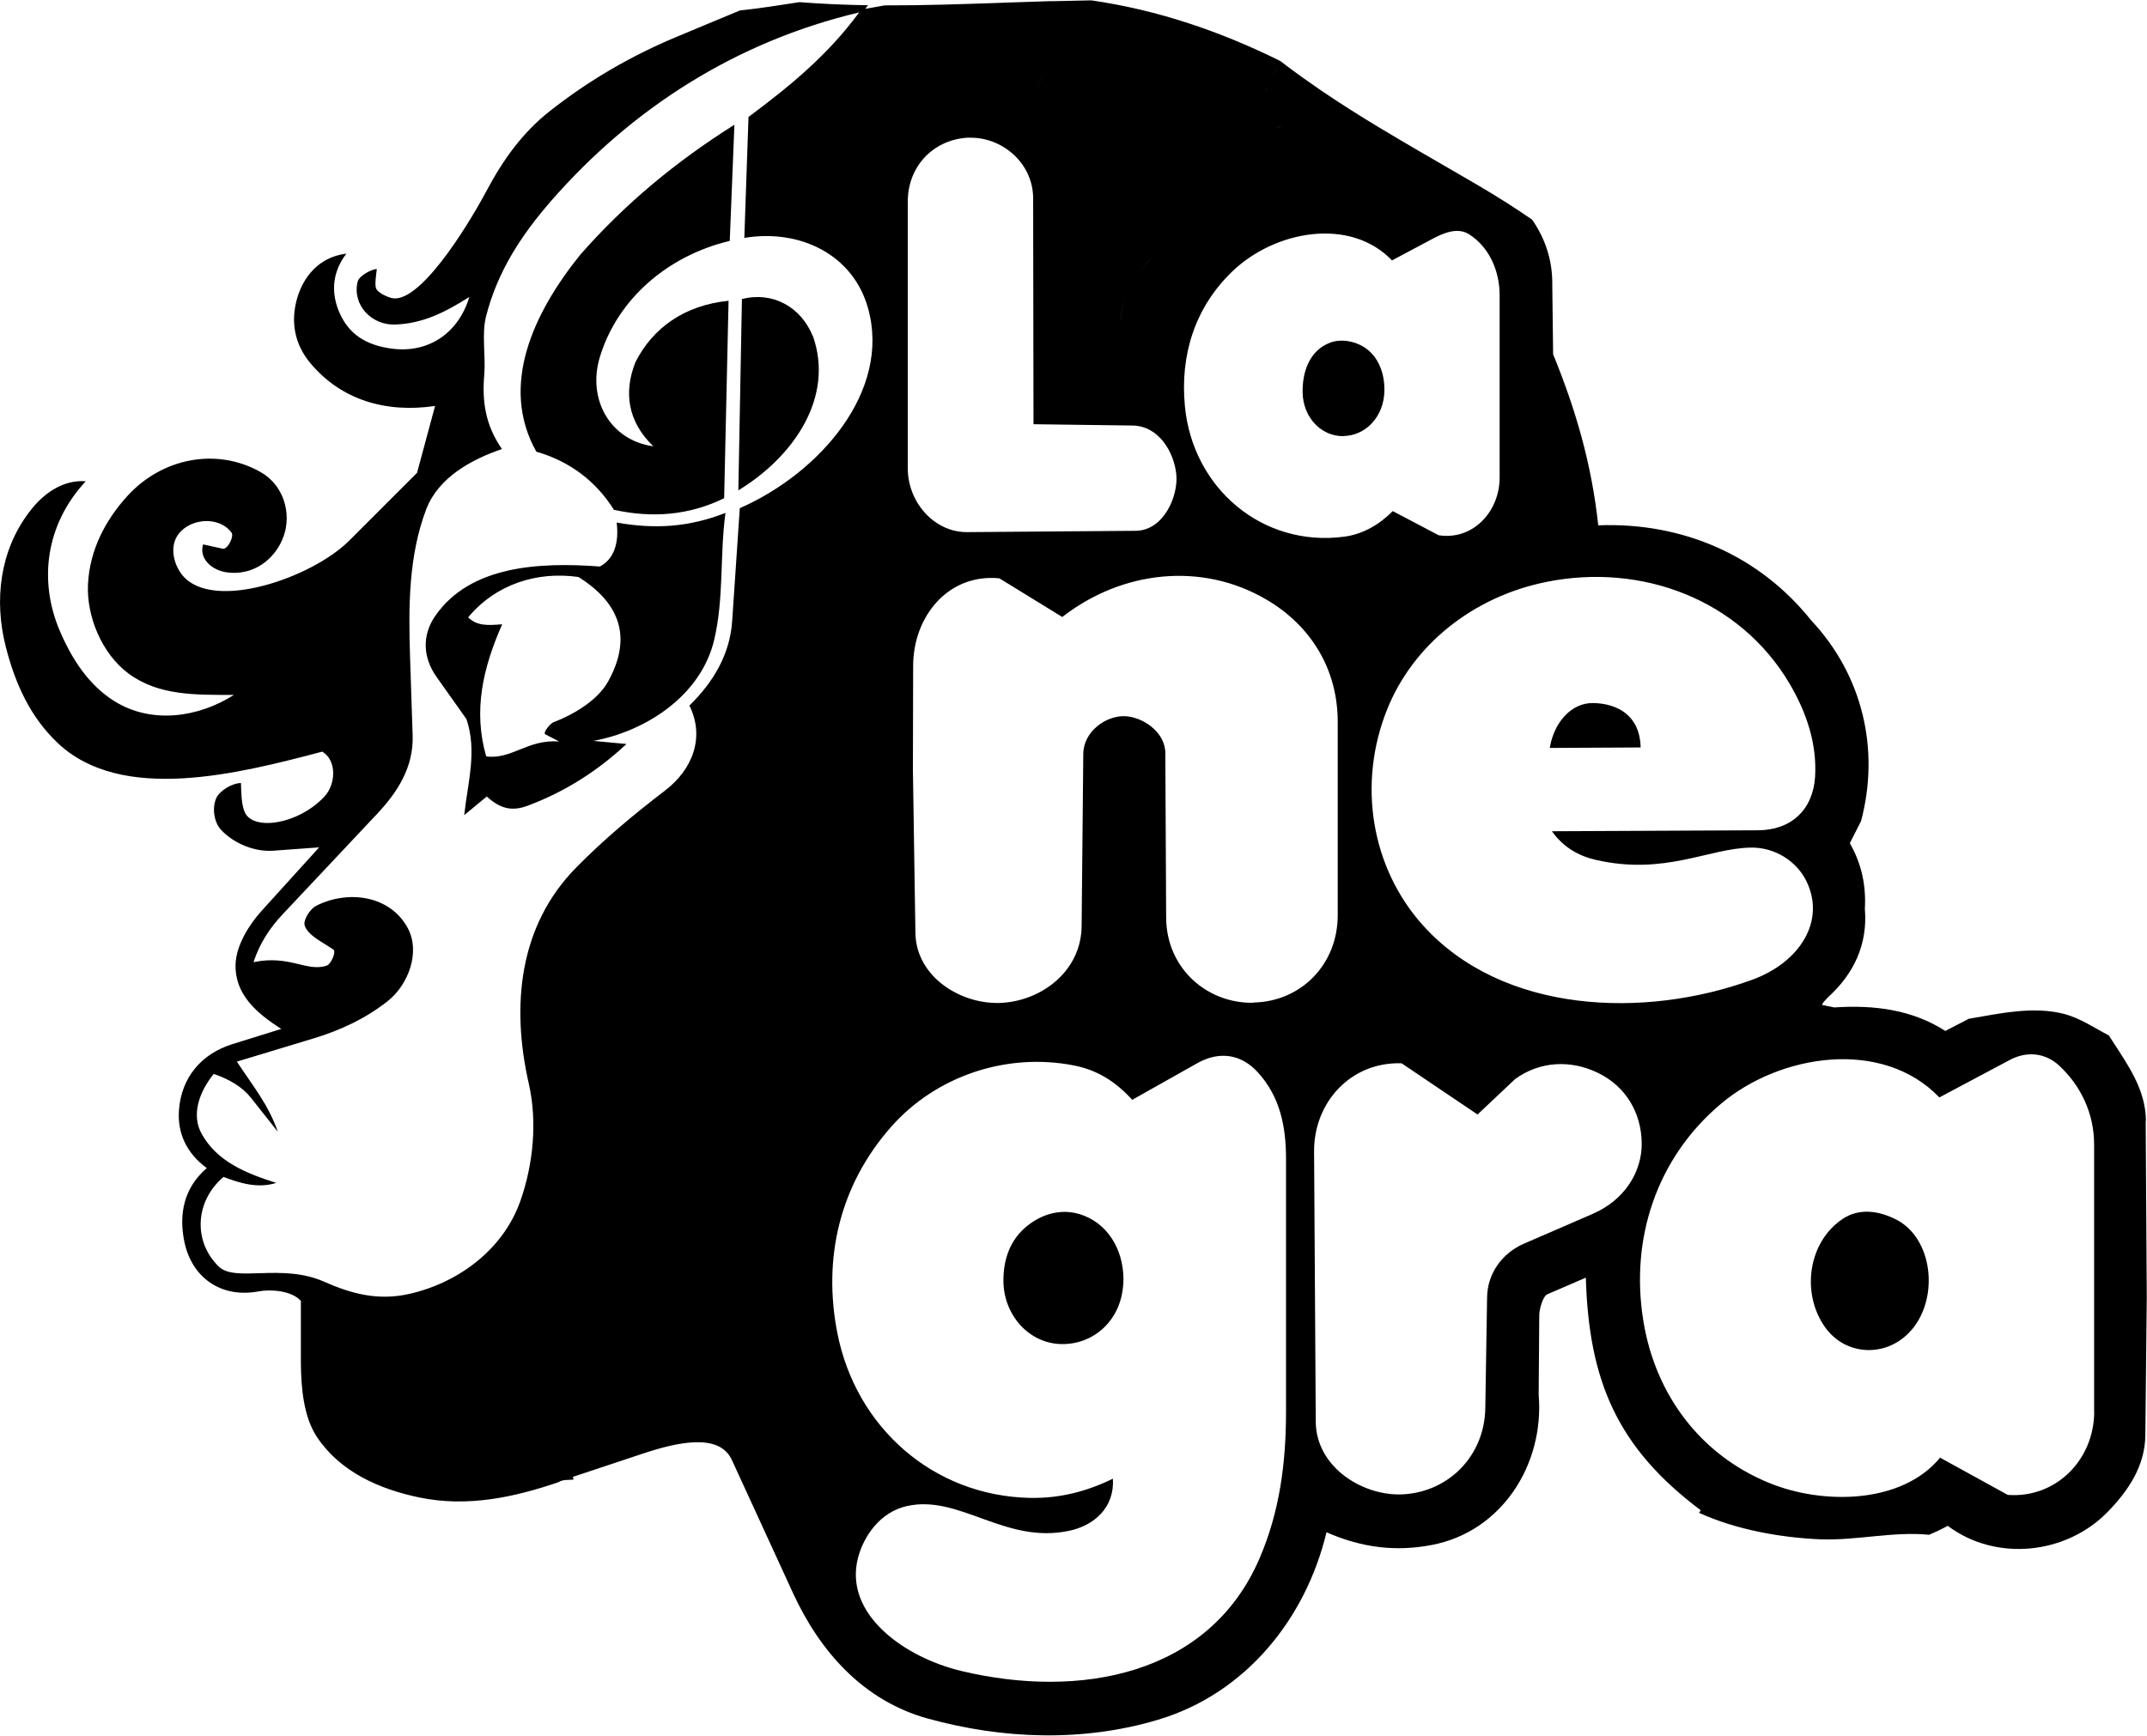
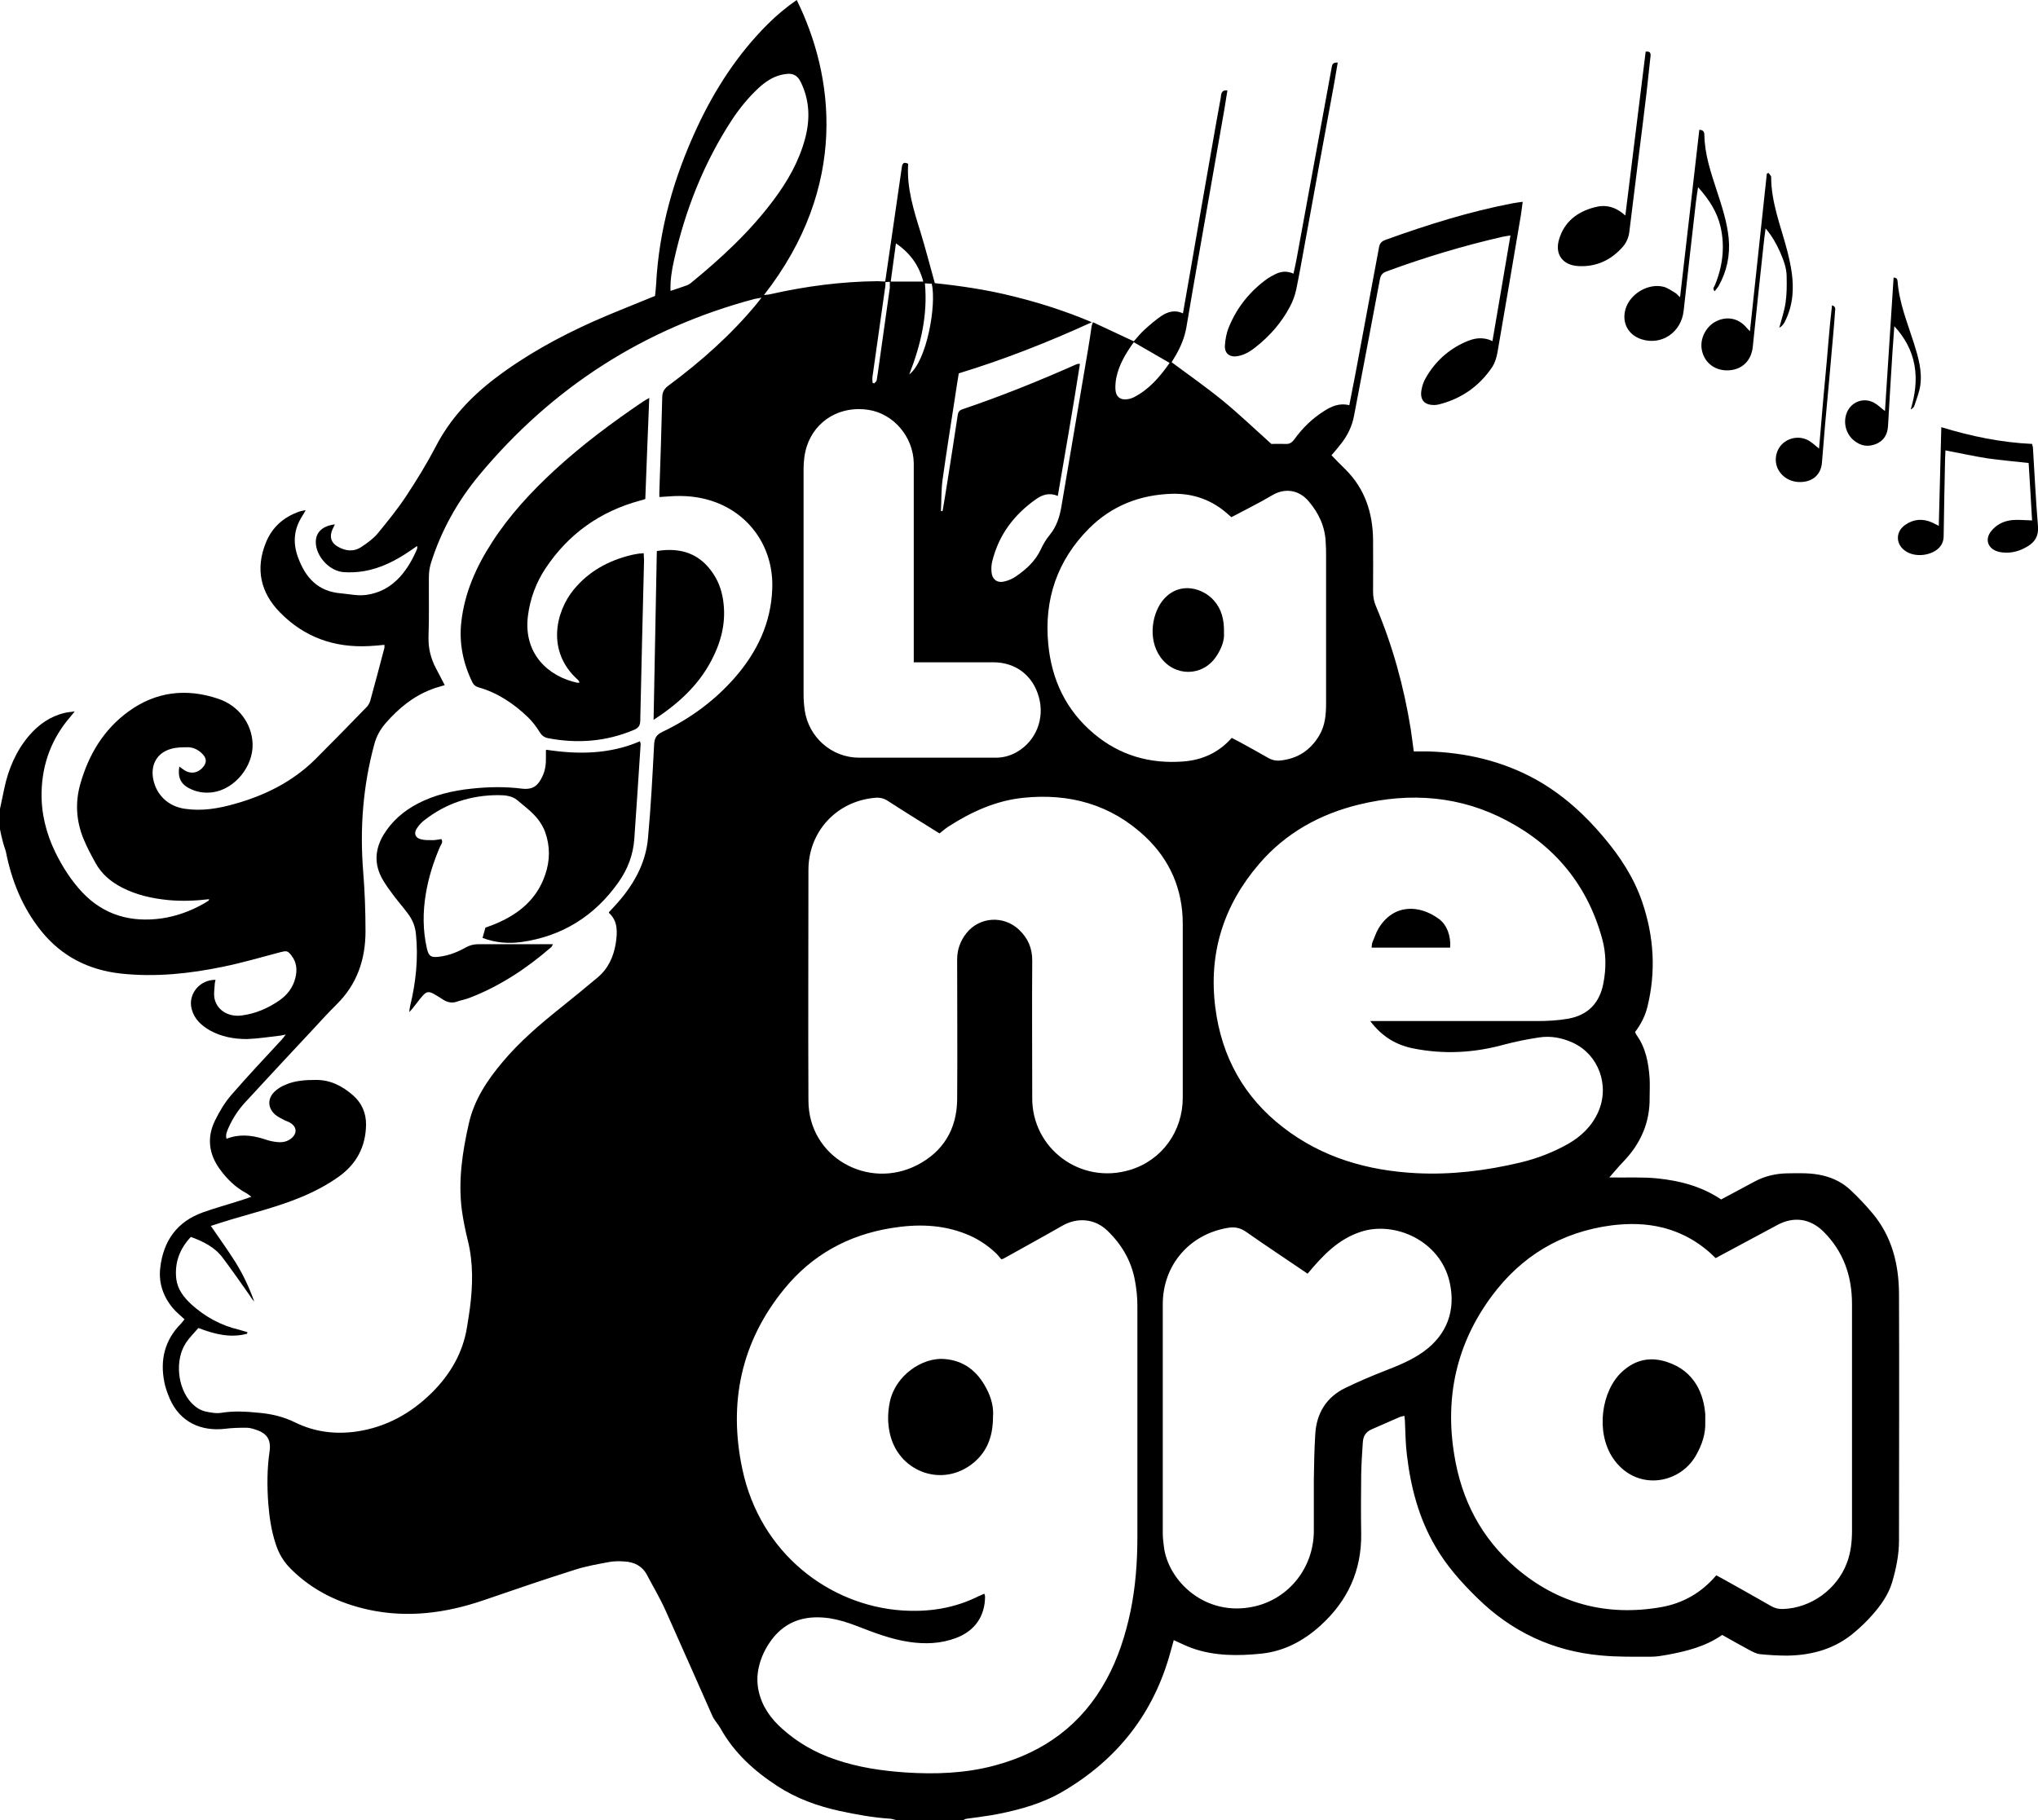
- <svg xmlns="http://www.w3.org/2000/svg" id="Capa_2" data-name="Capa 2" viewBox="0 0 179.82 145.37">
-   <g id="Capa_1-2" data-name="Capa 1">
+ <svg xmlns="http://www.w3.org/2000/svg" id="Capa_2" data-name="Capa 2" viewBox="0 0 113.19 101.1">
+   <g id="Layer_1" data-name="Layer 1">
    <g>
-       <path d="M69.42.97c-.02.15-.04.3-.06.45.41-.05.8-.15,1.19-.31-.38-.04-.75-.09-1.13-.14Z" />
-       <path d="M94.07,107.64c-.2,3.05-2.56,5.07-5.28,4.96s-4.77-2.54-4.75-5.36c.01-1.85.62-3.42,1.96-4.51s3.07-1.57,4.8-.88c2.25.89,3.44,3.26,3.28,5.79Z" />
-       <path d="M61.02,25.21l-.37,16.53c-2.97,1.45-6.05,1.67-9.23.97-1.51-2.4-3.7-4.06-6.5-4.87-3.11-5.54-.23-11.65,3.68-16.5,3.76-4.29,8.04-7.82,12.91-10.89l-.39,9.73c-5.12,1.22-9.38,4.8-10.88,9.73-1.08,3.57.89,6.99,4.48,7.48-2.16-2.07-2.5-4.56-1.49-7.07,1.44-2.84,4.09-4.75,7.78-5.12Z" />
-       <path d="M38.88,68.3c.29-2.74,1.1-5.35.19-8.05l-2.5-3.53c-1.15-1.62-1.25-3.49-.11-5.13,2.91-4.19,8.64-4.51,13.78-4.13,1.28-.67,1.6-2.12,1.41-3.68,3.17.56,6.02.4,9.11-.81-.48,3.58-.12,7.13-.94,10.62-1.1,4.7-5.76,7.69-10.13,8.48l2.78.26c-2.42,2.26-5.15,4-8.27,5.17-1.26.47-2.25.31-3.43-.77l-1.89,1.56ZM46.83,62.12l-1.16-.6c-.23-.12.42-.91.68-1.01,1.57-.59,3.67-1.79,4.56-3.38,2.07-3.7,1.03-6.6-2.46-8.79-3.47-.5-6.94.61-9.24,3.38.74.73,1.64.68,2.85.58-1.6,3.63-2.45,7.21-1.34,11.07,2.15.28,3.45-1.45,6.12-1.25Z" />
-       <path d="M68.08,28.14c1.81,5.11-1.56,10.09-6.24,12.94l.3-16.03c2.59-.65,4.92.66,5.93,3.09Z" />
-       <path d="M160.05,111.47c-1.99,2.28-5.46,2.17-7.2-.29-2-2.82-1.43-7.1,1.46-9.05,1.42-.96,3.09-.68,4.5.04,3.06,1.55,3.65,6.55,1.25,9.3Z" />
-       <path d="M137.41,62.62l-7.61.04c.35-2.16,1.83-3.8,3.65-3.76,1.99.04,3.9,1.01,3.96,3.72Z" />
      <g>
-         <path d="M179.73,93.9c-.02-2.62-1.5-4.66-2.82-6.71l-.28-.44c-1.23-.64-2.38-1.44-3.73-1.8-2.61-.68-5.4-.04-8,.4l-1.97,1.02c-2.79-1.79-5.97-2.19-9.3-1.97l-.98-.2c-.18-.04.43-.61.48-.68,2.15-1.94,3.31-4.45,3.06-7.37.11-1.97-.27-3.78-1.26-5.51l.94-1.85c1.61-6.05.1-12.27-4.18-16.82-4.35-5.45-10.78-8.23-17.83-7.96-.55-5.11-1.88-9.69-3.78-14.33l-.07-5.8c.03-2.06-.59-3.9-1.69-5.48-1.49-1.03-3.03-2-4.62-2.93-.46-.27-.93-.54-1.39-.81-2.21-1.28-4.42-2.55-6.6-3.86h0c-1.73-1.04-3.45-2.12-5.12-3.26h0c-.99-.68-1.98-1.38-2.94-2.11l-.39-.22.39.22c-.14-.11-.28-.22-.42-.32-4.99-2.47-10.22-4.27-15.83-5.08-1.09.02-2.18.04-3.27.07-.09,0-.17,0-.26,0h0c-1.22.04-2.45.08-3.67.12h0c-.16,0-.32.01-.48.02h0c-3.21.11-6.42.22-9.62.21-.54.09-1.08.19-1.63.29.08-.1.15-.2.23-.3-1.92-.03-3.83-.11-5.74-.26-1.67.26-3.33.52-5,.7,0,0,0,0,0,0l-5.23,2.18c-3.84,1.6-7.36,3.64-10.62,6.2-2.39,1.87-4.01,4.18-5.41,6.82-1.65,3.08-5.69,9.56-7.97,8.87-.52-.16-1.13-.49-1.24-.81-.1-.32-.01-.96.07-1.6-.33-.02-1.48.52-1.61,1.07-.46,1.96,1.19,3.66,3.17,3.58,2.32-.1,4.11-1,6.19-2.31-.95,3.13-3.52,4.72-6.48,4.33-2.12-.28-3.66-1.16-4.48-3.21-.65-1.64-.46-3.29.66-4.75-2.4.29-3.62,2.07-4.1,3.66-.62,2.07-.21,3.97,1.09,5.52,2.57,3.07,6.3,4.19,10.44,3.58l-1.51,5.6-5.69,5.69c-3.1,3.1-11.34,5.96-13.93,2.93-.69-.81-1.09-2.2-.53-3.22.87-1.57,3.5-1.88,4.61-.39.24.32-.34,1.44-.73,1.35l-1.65-.36c-.35,1.12.63,2.14,1.98,2.34,2.18.31,4.08-1.05,4.78-3.07.65-1.87,0-4.23-1.94-5.33-3.72-2.1-8.27-1.16-11.15,1.99-1.84,2.02-3.16,4.51-3.31,7.38-.14,2.74,1.18,5.85,3.37,7.49,2.55,1.9,5.67,1.8,8.85,1.81-2.97,1.89-6.88,2.46-9.98.54-2.18-1.35-3.59-3.55-4.59-5.88-1.82-4.24-1.18-8.96,2.16-12.56-1.9-.15-3.58,1.03-4.73,2.58C-.01,46.12-.51,50.28.48,54.17c.79,3.1,2.05,5.91,4.38,8.1,5.35,5.04,15.1,2.56,22.13.7,1.23.73,1.16,2.74.16,3.79-2.18,2.3-5.82,2.84-6.61,1.37-.3-.56-.33-1.55-.36-2.53-.69,0-1.77.61-2.07,1.27-.35.8-.21,1.99.41,2.66,1.05,1.12,2.79,1.86,4.37,1.74l3.84-.28-4.83,5.33c-1.04,1.15-2.11,2.87-2.17,4.44-.09,2.51,1.73,4.11,3.83,5.44l-4.11,1.28c-2.56.8-4.26,2.77-4.46,5.52-.15,1.95.66,3.64,2.33,4.86-1.94,1.67-2.34,3.87-1.89,6.12.61,3.05,3.08,4.8,6.22,4.21,1.06-.2,2.81-.05,3.55.8v5.23c.02,2.04.22,4.49,1.36,6.19,1.95,2.91,5.23,4.36,8.59,5.05,3.98.82,7.85,0,11.61-1.28.2-.12.43-.19.67-.19.12,0,.25-.01.37-.02.02,0,.04,0,.05,0,.03,0,.06,0,.09-.01.03,0,.07,0,.1-.01l-.06-.22,5.77-1.92c3.02-1.01,6.5-1.78,7.55.51l5.12,11.15c2.26,4.91,5.9,9.01,11.26,10.5,6.28,1.74,13.01,1.99,19.3.11,7.35-2.19,12.38-8.46,14.12-15.71,3.05,1.34,5.88,1.62,8.79,1.07,5.87-1.1,9.47-6.73,8.98-12.6l.05-6.68c0-.44.29-1.56.68-1.73l3.22-1.39c.25,8.68,2.65,14.26,9.63,19.49-.05.07-.1.14-.15.21,3.08,1.41,6.84,2.08,10.13,2.22,3.04.12,6.12-.68,9.14-.38.52-.22,1.04-.46,1.56-.75,4.05,3.04,9.94,2.4,13.41-1.18,1.66-1.71,3.11-3.78,3.14-6.39l.12-11.56-.09-14.78ZM129.52,48.75c7.95-1.6,16.16,1.44,20.35,8.5,1.44,2.44,2.32,5.08,2.15,7.84-.18,2.75-2,4.46-4.78,4.47l-17.26.08c.96,1.35,2.24,2.07,3.68,2.4,5.76,1.32,9.44-.97,12.96-1.03,2.09-.04,3.86,1.19,4.65,2.76,1.68,3.36-.51,6.85-4.51,8.31-8.98,3.28-20.92,2.89-27.62-4.6-4.28-4.79-5.47-11.79-2.96-18.05,2.16-5.39,7.17-9.44,13.35-10.68ZM117.87,12.61c-.65-.57-1.31-1.13-1.98-1.68.67.55,1.33,1.11,1.98,1.68ZM116.58,21.82l3.36-1.79c.88-.47,2.1-1.03,3.09-.41,1.71,1.08,2.57,3.09,2.57,5.11v15.28c0,2.87-2.26,5.28-5.11,4.83l-3.84-2.02c-1.1,1.1-2.44,1.92-4.05,2.14-6.87.92-12.71-4.07-13.36-10.93-.41-4.31.84-8.26,3.95-11.27,3.56-3.44,9.87-4.61,13.39-.95ZM102.29,7.21l-5.82,2.28,5.82-2.28h0ZM96.57,21.46c-.47.47-.88.97-1.23,1.46s-.63.99-.85,1.47c.22-.48.5-.98.85-1.47s.75-.99,1.23-1.46ZM94.34,24.76c-.33.82-.47,1.57-.44,2.14.03.41.14.72.35.9.16.15.39.21.66.16.14-.02.29-.07.45-.15.37-.17.74-.41,1.1-.7.14-.11.29-.24.43-.37s.28-.27.42-.41c.27-.29.54-.6.79-.93.19-.25.37-.5.54-.77-.17.26-.36.52-.54.77-.25.33-.52.64-.79.93-.14.14-.28.28-.42.41s-.28.25-.43.37c-.36.29-.73.52-1.1.7-.17.08-.32.12-.45.15-.28.04-.5-.02-.66-.16-.21-.18-.32-.5-.35-.9-.04-.57.11-1.32.44-2.14ZM99.14,23.85c.67-1.18,1.16-2.44,1.34-3.51l1.42-8.42-1.42,8.42c-.18,1.07-.67,2.33-1.34,3.51-.1.18-.21.36-.32.54.11-.18.22-.36.32-.54ZM106.16,7.19c.12-.27.25-.54.39-.81s.3-.54.46-.8c-.16.26-.31.53-.46.8s-.28.54-.39.81c-.18.41-.33.8-.43,1.18.11-.38.25-.78.43-1.18ZM105.98,10.64c.22.17.54.18.92.07.19-.06.4-.14.61-.25-.21.11-.42.2-.61.25-.38.11-.7.1-.92-.07-.32-.25-.45-.68-.43-1.21-.02.53.11.96.43,1.21ZM103.32,3.49h0c-1.65.71-3.22,1.37-4.77,1.99,1.55-.62,3.13-1.28,4.77-1.99ZM90.75,8.3l-.8,5.48.8-5.48h0ZM89.32,20.38h0s-.21-.12-.21-.12l.21.12ZM87.58,5.85c-.33.83-.76,1.62-1.28,2.35h0c.52-.73.95-1.53,1.28-2.35ZM81.18,11.54c2.69-.08,5.34,2.07,5.35,5.07l.03,18.93,8.29.11c2.21.03,3.48,2.23,3.67,4.09.18,1.81-1.05,4.71-3.4,4.73l-14.11.11c-2.8.02-4.98-2.55-4.98-5.33v-22.35c0-3.09,2.29-5.28,5.15-5.37ZM61.96,42.59l-.64,9.46c-.19,2.77-1.57,5.1-3.58,7.06,1.33,2.68.24,5.38-2.04,7.12-2.64,2.02-5.14,4.11-7.44,6.45-4.78,4.85-5.47,11.52-3.97,18.11.72,3.17.38,6.74-.71,9.83-1.44,4.09-5.22,6.86-9.3,7.78-2.6.59-4.83,0-7.13-1.02-3.55-1.58-7.45.09-8.84-1.28-2.2-2.17-1.92-5.53.41-7.5,1.37.52,2.86.99,4.42.5-2.57-.81-4.97-1.8-6.25-4.11-.88-1.58-.22-3.5,1.01-5.02,1.27.43,2.39,1.08,3.11,1.99l2.26,2.86c-.8-2.32-2.14-3.9-3.43-5.88l6.41-1.94c2.25-.68,4.34-1.65,6.2-3.11,1.76-1.38,2.79-4.14,1.69-6.16-1.5-2.75-5.03-3.18-7.67-1.84-.47.24-1.03,1.11-.97,1.55.08.56.82,1.1,1.37,1.44l1.04.66c.29.18-.2,1.24-.53,1.35-1.67.58-3.12-.92-6.15-.28.55-1.65,1.39-2.89,2.46-4.03l7.88-8.38c1.73-1.84,3.08-3.93,2.99-6.6l-.22-6.68c-.13-4.12-.12-8.37,1.36-12.26,1.02-2.66,3.79-4.17,6.34-5.04-1.4-2.03-1.67-3.98-1.48-6.25.13-1.52-.23-3.38.15-4.87.95-3.74,2.95-6.8,5.45-9.67,6.74-7.72,15.45-13.34,25.8-15.79-2.64,3.58-5.73,6.12-9.27,8.76l-.35,10.13c4.65-.77,9.08,1.38,10.35,5.85,1.99,6.99-4.08,13.88-10.72,16.79ZM105.5,130.54c-4.24,9.87-15.12,11.81-24.99,9.45-4.77-1.14-9.86-4.77-8.65-9.47.45-1.75,1.81-3.85,4.12-4.35,4.4-.97,8.19,3.21,13.55,2.08,2.11-.44,3.83-1.95,3.68-4.37-2.16,1.06-4.43,1.66-6.95,1.61-8.1-.17-14.56-5.9-16.12-13.77-1.25-6.31.19-12.44,4.5-17.32,3.77-4.27,9.68-6.24,15.3-5.14,1.98.39,3.49,1.35,4.89,2.88l5.47-3.08c1.84-1.03,3.68-.75,5.08.81,1.81,2.01,2.33,4.46,2.33,7.21v21.17c0,4.32-.53,8.37-2.21,12.29ZM104.98,84.01c-3.89.07-7.29-2.88-7.31-7.14l-.07-13.77c0-1.79-1.91-3.04-3.38-3.1-1.58-.06-3.47,1.27-3.49,3.15l-.14,14.45c-.04,3.68-3.21,6.16-6.57,6.41-3.39.25-7.29-2.09-7.35-5.84l-.21-13.65.02-8.72c0-4.16,2.93-7.76,7.22-7.35l5.27,3.24c5.04-3.92,11.7-4.61,17.06-1.48,3.81,2.22,6.01,5.9,6.01,10.27v16.19c0,4.14-3.08,7.24-7.05,7.32ZM133.41,101.69l-5.77,2.5c-1.8.78-3.06,2.47-3.09,4.49l-.15,9.29c-.06,3.92-2.95,6.91-6.7,7.21-3.39.28-7.48-2.18-7.5-6.08l-.14-22.62c-.03-4.13,3.08-7.54,7.33-7.4l6.36,4.29,3.15-2.97c2.1-1.52,4.66-1.61,6.91-.53,2.37,1.14,3.66,3.37,3.69,5.89.03,2.48-1.5,4.81-4.08,5.92ZM175.4,118.25c0,4.01-3.17,7.29-7.24,6.99l-5.67-3.12c-3.19,3.88-9.77,3.96-14.26,2.14-5.83-2.36-9.59-7.44-10.59-13.58-1.13-6.91,1.11-13.67,6.5-18.21,4.92-4.15,13.49-5.53,18.29-.53l5.9-3.14c1.38-.74,2.95-.63,4.14.48,1.81,1.68,2.93,4.02,2.92,6.63v22.33Z" />
-         <path d="M112.51,36.53c1.85-.02,3.41-1.6,3.44-3.81.02-1.44-.49-2.66-1.35-3.38-.8-.68-2.13-1.03-3.18-.64-1.74.65-2.35,2.44-2.32,4.18.03,2.03,1.5,3.68,3.41,3.66Z" />
+         <path d="M0,44.93c.08-.38.16-.76.24-1.14.23-1.08.65-2.07,1.37-2.92.53-.62,1.18-1.08,1.99-1.27.15-.04.31-.04.55-.08-.11.14-.16.2-.21.26-1.05,1.2-1.59,2.61-1.63,4.2-.03,1.19.25,2.31.77,3.38.4.81.88,1.56,1.5,2.22,1.2,1.26,2.69,1.67,4.38,1.44.84-.12,1.63-.41,2.37-.83.08-.05.16-.1.24-.15.02,0,.03-.05.05-.09-.76.09-1.51.12-2.27.05-.9-.09-1.77-.28-2.58-.7-.62-.32-1.13-.75-1.47-1.37-.24-.44-.48-.88-.67-1.35-.4-.99-.46-2.01-.17-3.03.46-1.62,1.29-3.02,2.68-4.03,1.53-1.11,3.22-1.3,4.99-.7,1.13.38,1.86,1.38,1.9,2.5.04,1.25-.99,2.52-2.21,2.69-.45.06-.9,0-1.31-.22-.48-.24-.65-.63-.55-1.21.08.06.15.12.23.17.37.27.8.21,1.09-.14.2-.24.2-.46,0-.69-.22-.24-.5-.4-.82-.41-.32,0-.66,0-.96.09-.76.21-1.13.85-1,1.63.16.92.84,1.57,1.78,1.7.95.14,1.87-.02,2.78-.28,1.67-.47,3.19-1.23,4.44-2.46.96-.96,1.91-1.93,2.86-2.91.09-.09.16-.22.2-.34.27-.98.53-1.96.79-2.95.01-.05,0-.1,0-.17-.3.03-.58.06-.86.07-1.92.1-3.59-.49-4.94-1.87-1.08-1.1-1.37-2.41-.79-3.86.35-.88,1.01-1.46,1.92-1.76.07-.02.15-.03.3-.06-.09.15-.14.25-.2.34-.45.7-.52,1.44-.25,2.22,0,.03.02.05.03.08.41,1.12,1.11,1.88,2.38,1.98.46.04.91.15,1.38.09.77-.1,1.39-.45,1.9-1.01.41-.46.71-.99.95-1.56.01-.03,0-.08,0-.15-.14.09-.26.18-.38.26-.79.54-1.63.98-2.59,1.14-.37.06-.76.08-1.13.05-.73-.06-1.42-.77-1.52-1.5-.08-.64.29-1.06,1.05-1.15-.05.11-.1.2-.14.29-.17.4-.08.72.29.94.43.25.88.31,1.31.03.33-.22.66-.45.91-.75.56-.68,1.12-1.37,1.6-2.1.58-.88,1.14-1.79,1.63-2.73.79-1.53,1.93-2.75,3.28-3.78,1.69-1.29,3.55-2.31,5.49-3.18.99-.44,2-.83,3.01-1.25.13-.05.25-.1.4-.16.02-.21.05-.43.06-.64.16-3.07.99-5.96,2.28-8.73.99-2.12,2.25-4.06,3.91-5.72.5-.5,1.04-.95,1.62-1.35,2.06,4.18,2.92,10.32-1.82,16.39.15-.02.26-.02.37-.05,1.95-.44,3.93-.7,5.93-.72.15,0,.3.02.45.02,0,.13,0,.27-.03.4-.23,1.62-.46,3.24-.69,4.87-.02.11,0,.23,0,.35.03.01.06.03.09.04.05-.06.13-.11.14-.17.05-.29.09-.59.13-.88.2-1.42.4-2.84.6-4.26,0-.1,0-.21,0-.33-.1,0-.18,0-.26.01.17-1.17.34-2.34.51-3.5.14-.97.28-1.93.42-2.9.03-.22.13-.28.35-.17-.09,1.32.3,2.56.69,3.81.28.92.52,1.85.79,2.82,1.44.15,2.93.37,4.39.74,1.45.36,2.87.81,4.33,1.43-2.45,1.12-4.87,2.07-7.39,2.84-.08.47-.15.94-.22,1.4-.23,1.5-.47,3-.68,4.51-.08.57-.06,1.16-.09,1.74h.09c.09-.53.18-1.05.26-1.58.2-1.25.39-2.49.58-3.74.02-.16.08-.27.25-.33,2.16-.73,4.27-1.58,6.36-2.51.03-.02.08-.01.18-.02-.38,2.45-.81,4.87-1.23,7.34-.46-.2-.86-.07-1.21.18-1.22.86-2.07,1.98-2.43,3.45-.05.19-.06.41-.04.61.03.38.3.6.67.52.25-.05.5-.16.7-.3.56-.39,1.06-.84,1.36-1.48.13-.28.29-.56.49-.8.39-.47.56-1.01.66-1.59.49-2.93,1-5.86,1.49-8.79.07-.39.12-.78.18-1.17,0-.08.04-.15.08-.28.77.36,1.52.71,2.27,1.06.2-.23.39-.46.61-.66.29-.26.59-.52.91-.74.36-.24.76-.37,1.21-.15.15-.85.29-1.68.44-2.51.39-2.26.78-4.52,1.18-6.78.16-.9.31-1.79.48-2.69.03-.18,0-.44.37-.41-.06.35-.11.71-.17,1.06-.46,2.61-.91,5.21-1.37,7.82-.25,1.43-.5,2.86-.74,4.29-.1.56-.31,1.07-.59,1.55-.08.13-.15.26-.23.38.97.72,1.94,1.4,2.86,2.15.92.76,1.79,1.59,2.68,2.39.24,0,.51-.01.78,0,.23.02.37-.08.5-.26.45-.62.99-1.15,1.64-1.56.42-.27.86-.47,1.41-.33.11-.57.22-1.13.33-1.69.44-2.36.88-4.72,1.32-7.08.04-.23.15-.34.37-.42,2.31-.83,4.65-1.57,7.07-2.03.16-.03.32-.05.54-.08-.04.27-.06.5-.1.74-.43,2.54-.86,5.08-1.3,7.62-.05.29-.14.59-.3.83-.71,1.05-1.69,1.74-2.93,2.06-.09.02-.19.04-.28.04-.53,0-.79-.26-.72-.79.04-.25.12-.51.25-.72.51-.9,1.25-1.57,2.19-1.99.47-.21.95-.32,1.51-.05.34-1.96.66-3.89,1-5.87-.19.03-.33.05-.47.08-2.17.5-4.3,1.14-6.39,1.91-.22.08-.34.18-.39.44-.47,2.53-.96,5.06-1.44,7.6-.11.58-.36,1.08-.71,1.53-.16.21-.34.42-.54.65.26.27.52.54.79.8,1.07,1.07,1.5,2.4,1.52,3.88.01.96,0,1.93,0,2.89,0,.28.04.53.15.79.93,2.2,1.56,4.48,1.94,6.84.06.4.11.8.17,1.25h.75c2.14.06,4.17.53,6.05,1.57,1.46.82,2.69,1.93,3.76,3.21.91,1.08,1.67,2.24,2.13,3.59.65,1.91.77,3.85.29,5.81-.13.53-.37.99-.69,1.41.03.06.05.12.08.16.52.72.67,1.56.73,2.42.02.35,0,.71,0,1.06.02,1.39-.5,2.56-1.46,3.56-.27.28-.52.58-.78.88h.23c.81.01,1.63-.03,2.44.05,1.25.13,2.46.44,3.54,1.17.61-.33,1.23-.65,1.83-.98.57-.31,1.19-.46,1.83-.47.66-.01,1.32-.04,1.99.12.59.14,1.1.4,1.53.8.44.41.85.85,1.23,1.3,1.08,1.29,1.46,2.83,1.47,4.47.02,4.57,0,9.13,0,13.7,0,.8-.16,1.57-.38,2.32-.21.7-.63,1.29-1.11,1.83-.29.33-.6.63-.93.91-1.08.95-2.38,1.32-3.79,1.34-.5,0-1-.03-1.5-.08-.21-.02-.41-.13-.6-.23-.5-.27-1-.55-1.51-.84-.93.65-1.99.91-3.08,1.11-.28.05-.57.1-.85.1-.94,0-1.88.02-2.81-.07-2.67-.24-4.96-1.32-6.87-3.2-.89-.87-1.71-1.79-2.33-2.87-.91-1.56-1.36-3.28-1.57-5.06-.08-.62-.08-1.25-.11-1.87,0-.09-.02-.18-.03-.31-.11.03-.21.04-.29.08-.51.22-1.02.45-1.53.67-.33.14-.47.39-.49.73-.04.6-.08,1.19-.09,1.79-.01,1.09-.02,2.17,0,3.26.03,2.05-.74,3.74-2.26,5.12-.95.86-2.03,1.43-3.29,1.56-1.28.13-2.58.14-3.83-.3-.34-.12-.67-.29-1.03-.45-.06.22-.12.43-.18.65-.92,3.39-2.93,5.96-5.95,7.74-1.11.66-2.34,1.01-3.59,1.26-.58.12-1.18.18-1.77.27-.06,0-.12.04-.19.07h-3.75c-.1-.02-.21-.06-.31-.07-.95-.06-1.88-.23-2.81-.43-1.23-.27-2.4-.69-3.46-1.38-1.29-.84-2.41-1.85-3.17-3.22-.03-.06-.08-.11-.11-.17-.11-.16-.25-.32-.33-.5-.87-1.96-1.73-3.92-2.61-5.88-.3-.67-.68-1.3-1.02-1.95-.27-.51-.71-.73-1.26-.76-.28-.02-.58-.02-.85.03-.64.12-1.28.23-1.9.43-1.71.54-3.4,1.12-5.09,1.7-2.08.71-4.2.99-6.37.52-1.64-.36-3.1-1.06-4.3-2.25-.41-.4-.69-.87-.86-1.41-.24-.73-.35-1.48-.41-2.24-.07-.96-.07-1.92.07-2.88.1-.69-.16-1.04-.82-1.24-.15-.05-.32-.09-.48-.09-.39,0-.79.01-1.18.06-1.31.15-2.5-.36-3.07-1.69-.12-.29-.23-.58-.29-.89-.25-1.24.01-2.34.92-3.26.06-.06.11-.14.2-.24-.22-.21-.45-.39-.63-.6-.55-.65-.82-1.41-.72-2.26.17-1.49.92-2.56,2.36-3.08.67-.24,1.37-.43,2.05-.65.2-.06.4-.13.65-.22-.14-.1-.2-.16-.28-.2-.6-.32-1.07-.78-1.47-1.33-.62-.85-.73-1.78-.26-2.72.25-.51.55-1.01.92-1.43.9-1.04,1.84-2.03,2.77-3.04.07-.07.12-.15.23-.29-.16.03-.24.05-.31.06-.62.07-1.24.17-1.86.19-.71,0-1.41-.13-2.04-.48-.47-.27-.86-.62-1.01-1.17-.23-.82.42-1.65,1.32-1.64-.01.07-.03.13-.04.19-.01.26-.06.52-.03.77.1.69.75,1.12,1.52,1.02.78-.1,1.49-.41,2.13-.86.42-.3.72-.7.85-1.21.12-.46.08-.89-.22-1.27-.2-.26-.27-.26-.59-.18-1.06.28-2.12.59-3.19.81-1.88.39-3.78.59-5.7.38-1.78-.2-3.27-.95-4.4-2.35-1.06-1.31-1.66-2.82-1.98-4.45-.15-.42-.24-.81-.32-1.21v-1.14ZM42.23,16.55c-.16.03-.26.04-.34.06-6.13,1.64-11.22,4.91-15.28,9.79-1.2,1.45-2.1,3.06-2.67,4.86-.08.25-.12.53-.12.8-.01,1.1.02,2.2-.02,3.3-.02.63.12,1.21.41,1.76.16.31.33.62.49.94-.26.08-.51.14-.75.24-1.02.39-1.82,1.06-2.53,1.87-.3.35-.51.72-.63,1.17-.63,2.32-.81,4.67-.62,7.06.09,1.11.13,2.22.13,3.34,0,1.55-.47,2.94-1.6,4.05-.48.48-.94.98-1.4,1.48-1.22,1.31-2.45,2.62-3.66,3.94-.39.42-.71.9-.94,1.42-.08.19-.19.39-.12.63.69-.27,1.36-.21,2.04,0,.18.06.36.12.55.15.34.06.68.08.98-.15.38-.29.35-.68-.07-.91-.11-.06-.23-.09-.33-.15-.15-.08-.32-.16-.45-.27-.43-.36-.46-.89-.06-1.28.17-.17.39-.3.61-.39.54-.24,1.13-.27,1.72-.27.79,0,1.44.34,2.02.84.5.43.75,1,.74,1.66-.02,1.21-.53,2.17-1.51,2.87-.67.48-1.39.85-2.14,1.16-1.24.51-2.55.84-3.83,1.22-.38.11-.76.24-1.14.36.48.7.95,1.35,1.37,2.02.43.69.77,1.42,1.04,2.18-.11-.11-.18-.23-.26-.35-.49-.7-.98-1.4-1.49-2.08-.44-.59-1.07-.9-1.77-1.16-.62.66-.91,1.43-.81,2.33.07.58.41,1.02.83,1.41.77.7,1.65,1.18,2.67,1.42.15.04.3.09.45.13,0,.03-.01.06-.02.09-.93.25-1.82.02-2.7-.32-.24.28-.5.53-.69.82-.63.95-.48,2.5.3,3.34.22.23.48.41.79.48.29.06.6.12.88.07.69-.11,1.38-.07,2.07,0,.71.06,1.38.22,2.03.54,1.08.53,2.23.67,3.41.5,1.63-.24,3-1,4.16-2.14,1.03-1.02,1.74-2.22,1.97-3.67.06-.35.11-.7.16-1.05.16-1.25.19-2.49-.11-3.72-.14-.57-.26-1.14-.34-1.72-.21-1.63.03-3.23.39-4.81.29-1.3,1.01-2.39,1.86-3.4.95-1.14,2.08-2.1,3.24-3.03.69-.55,1.37-1.11,2.05-1.68.59-.49.89-1.16,1.01-1.9.09-.61.13-1.23-.38-1.69,0-.03,0-.05.02-.06.09-.1.19-.2.28-.3,1-1.08,1.74-2.31,1.87-3.8.16-1.73.25-3.47.34-5.2.02-.37.14-.54.47-.7,1.55-.74,2.91-1.74,4.04-3.04,1.22-1.41,1.98-3.01,2.05-4.89.09-2.16-1.11-4.03-3.09-4.8-.88-.34-1.79-.42-2.72-.34-.14.01-.29.02-.46.03v-.28c.06-1.75.12-3.5.16-5.25,0-.3.11-.49.36-.67,1.78-1.32,3.44-2.79,4.86-4.5.08-.1.16-.21.29-.37h-.06ZM54.67,88.54c.02.06.04.1.04.14,0,1.1-.57,1.92-1.61,2.31-.85.32-1.72.35-2.6.22-1.03-.15-1.99-.53-2.95-.9-.47-.18-.95-.33-1.44-.41-1.26-.19-2.38.07-3.21,1.13-.37.48-.63,1.01-.76,1.6-.1.44-.1.89,0,1.33.19.84.67,1.51,1.3,2.07.87.78,1.87,1.35,2.98,1.72,1.26.43,2.56.62,3.87.71,1.67.11,3.34.05,4.97-.39,2.72-.73,4.82-2.26,6.18-4.75.66-1.2,1.07-2.49,1.35-3.82.28-1.36.38-2.74.38-4.13v-12.84c0-.47-.05-.95-.14-1.42-.2-1.07-.73-1.98-1.52-2.74-.7-.68-1.67-.76-2.51-.28-1.08.62-2.18,1.22-3.27,1.83-.04.02-.1.03-.12.03-.12-.13-.2-.25-.31-.35-.49-.46-1.05-.82-1.67-1.06-1.34-.53-2.72-.55-4.13-.32-2.41.39-4.41,1.5-5.95,3.39-2.4,2.94-3.1,6.34-2.32,10,.99,4.69,4.84,7.57,8.86,7.85,1.51.1,2.92-.12,4.26-.79.11-.05.22-.09.34-.15l-.02.02ZM95.29,69.89c-.84-.84-1.8-1.4-2.92-1.69-.95-.24-1.9-.25-2.87-.13-2.78.37-4.99,1.69-6.65,3.93-1.95,2.63-2.61,5.6-2.08,8.82.4,2.49,1.49,4.61,3.42,6.27,2.33,2,5.04,2.71,8.05,2.19,1.22-.21,2.26-.8,3.08-1.77.11.06.21.11.32.17.91.51,1.83,1.02,2.73,1.54.21.12.42.17.66.16,1.56-.05,3.01-1.11,3.55-2.57.22-.58.28-1.19.28-1.8v-12.56c0-1.57-.47-2.93-1.6-4.05-.73-.71-1.63-.84-2.53-.36-1.13.61-2.27,1.22-3.43,1.84h-.01ZM76.11,56.72h9.24c.58,0,1.17-.03,1.74-.13,1.09-.19,1.75-.86,1.96-1.96.16-.83.16-1.65-.06-2.46-.8-2.95-2.59-5.15-5.27-6.57-2.6-1.39-5.39-1.6-8.23-.91-2.18.53-4.08,1.58-5.55,3.29-1.98,2.3-2.83,4.97-2.44,8,.35,2.73,1.59,4.97,3.77,6.65,2.17,1.68,4.69,2.4,7.39,2.54,1.95.1,3.88-.14,5.77-.59.93-.22,1.81-.56,2.65-1.03.74-.42,1.33-.99,1.68-1.77.66-1.47.03-3.2-1.41-3.86-.59-.27-1.22-.39-1.87-.29-.66.1-1.31.23-1.95.4-1.67.46-3.34.55-5.04.21-.94-.19-1.72-.64-2.38-1.51h0ZM52.17,46.29c-.96-.6-1.92-1.19-2.86-1.8-.23-.15-.46-.2-.73-.17-2.12.19-3.68,1.88-3.68,4.01,0,4.27-.02,8.53,0,12.8,0,3.16,3.32,4.99,6.04,3.59,1.44-.74,2.2-1.99,2.22-3.63.02-2.59,0-5.19,0-7.79,0-.56.18-1.04.52-1.47.73-.91,2.07-.99,2.92-.18.49.47.73,1.01.73,1.7-.02,2.54,0,5.08,0,7.62-.03,2.82,2.68,4.87,5.46,4.01,1.75-.54,2.9-2.14,2.9-4v-9.66c0-1.9-.7-3.54-2.08-4.84-1.91-1.8-4.23-2.43-6.8-2.16-1.51.16-2.87.78-4.14,1.6-.16.1-.3.23-.48.37h-.01ZM72.62,70.75c-1.14-.78-2.29-1.53-3.41-2.32-.33-.23-.65-.29-1.03-.22-2.13.36-3.6,2.08-3.6,4.24v12.72c0,.24.03.49.06.73.22,1.91,2.3,3.95,5.02,3.34,1.96-.44,3.31-2.19,3.31-4.21v-2.85c.01-.84.03-1.68.08-2.52.07-1.16.62-2.05,1.67-2.56.68-.33,1.38-.63,2.09-.91.79-.31,1.57-.61,2.26-1.11,1.3-.94,1.8-2.3,1.44-3.87-.53-2.3-3.05-3.39-4.91-2.79-1.28.41-2.14,1.33-2.99,2.35v-.02ZM68.41,28.74c-.08-.06-.13-.11-.18-.15-.89-.81-1.94-1.19-3.13-1.16-1.78.05-3.35.66-4.62,1.93-1.76,1.77-2.5,3.94-2.26,6.42.19,1.99.99,3.68,2.54,4.98,1.44,1.21,3.11,1.68,4.96,1.54,1.05-.08,1.97-.49,2.69-1.31.13.07.25.13.37.19.56.31,1.12.61,1.67.93.2.11.4.16.62.14.98-.09,1.71-.56,2.21-1.41.32-.55.37-1.15.37-1.77v-8.19c0-.24,0-.49-.02-.73-.03-.89-.38-1.64-.96-2.32-.52-.6-1.28-.75-2.01-.32-.72.43-1.48.8-2.25,1.21v.02ZM50.75,36.79v-9.28c0-.6,0-1.2,0-1.79-.03-1.46-1.12-2.73-2.5-2.95-1.55-.25-2.96.56-3.44,2.02-.13.4-.18.85-.18,1.28,0,4.16,0,8.31,0,12.47,0,.3.02.6.06.89.21,1.52,1.5,2.66,3.03,2.66h7.58c.43,0,.83-.11,1.2-.33,1.04-.61,1.53-1.84,1.2-3.03-.33-1.21-1.29-1.94-2.54-1.94h-4.41ZM37.24,16.16c.32-.11.61-.2.91-.31.07-.03.15-.07.21-.12,1.69-1.38,3.28-2.85,4.59-4.6.79-1.05,1.43-2.17,1.77-3.45.28-1.07.25-2.11-.25-3.13-.18-.37-.44-.49-.81-.44-.09.01-.19.03-.28.05-.49.12-.89.4-1.25.73-.56.52-1.04,1.11-1.46,1.74-1.58,2.41-2.62,5.05-3.24,7.85-.12.54-.21,1.09-.19,1.68ZM62.97,19.01c-.46.64-.82,1.25-.97,1.97-.04.21-.06.43-.05.64.02.43.29.63.71.55.11-.02.21-.05.31-.1.84-.43,1.44-1.12,1.99-1.91-.68-.39-1.32-.76-1.99-1.15ZM51.28,15.64c-.24-.89-.72-1.58-1.52-2.12-.1.74-.19,1.41-.29,2.12h1.81ZM51.37,15.74c.16,1.76-.22,3.39-.87,5.06.98-.76,1.52-3.86,1.25-5.04-.11,0-.23-.01-.38-.02Z" />
+         <path d="M112.86,28.9c-.06-1.05-.12-2.1-.19-3.18-.77-.09-1.54-.15-2.3-.26-.76-.12-1.52-.29-2.32-.44,0,.15-.02.29-.02.43-.03,1.44-.06,2.88-.08,4.32,0,.29-.1.53-.32.72-.44.38-1.22.46-1.72.17-.62-.35-.68-1.09-.1-1.5.47-.33.98-.37,1.51-.13.11.05.21.11.36.18.05-1.84.09-3.63.14-5.48,1.67.51,3.32.85,5.04.93.02.09.05.17.05.24.09,1.45.16,2.9.28,4.35.04.52-.17.86-.59,1.11s-.87.38-1.36.33c-.13-.01-.27-.04-.39-.09-.47-.2-.59-.66-.28-1.07.3-.39.71-.59,1.19-.64.34-.03.7.01,1.1.02h0Z" />
+         <path d="M74.3,3.46c-.07.43-.14.83-.21,1.23-.54,2.93-1.08,5.87-1.61,8.8-.16.87-.31,1.74-.49,2.6-.07.33-.19.65-.35.95-.47.89-1.12,1.63-1.91,2.25-.29.23-.6.42-.97.49-.44.09-.75-.13-.73-.57.02-.36.09-.73.23-1.06.45-1.09,1.17-1.98,2.13-2.67.13-.09.28-.17.42-.24.32-.16.64-.21,1.03-.04.06-.26.11-.51.16-.75.65-3.55,1.3-7.1,1.95-10.64.03-.18.04-.37.36-.33v-.02Z" />
+         <path d="M104.69,22.85c.16-2.49.32-4.96.48-7.43.17,0,.21.09.22.2.09,1.21.55,2.32.91,3.45.24.77.47,1.54.35,2.36-.06.38-.21.75-.33,1.12-.03.08-.1.14-.2.2.24-.81.36-1.62.21-2.46-.15-.83-.54-1.54-1.12-2.17-.03.47-.07.94-.1,1.4-.09,1.38-.17,2.76-.25,4.15-.03.47-.23.81-.66.99-.44.18-.85.12-1.22-.18-.43-.34-.61-.94-.44-1.47.21-.66.93-.97,1.54-.64.21.11.38.29.62.47h-.01Z" />
+         <path d="M36.06,22.09c-.08,1.92-.15,3.77-.22,5.63-.12.04-.21.07-.3.09-2.21.6-3.97,1.85-5.24,3.76-.53.8-.86,1.69-.98,2.65-.26,2.1,1.14,3.37,2.76,3.71.02,0,.05,0,.11-.02-.04-.06-.06-.12-.1-.15-1.76-1.58-1.22-3.78-.24-4.99.84-1.03,1.94-1.63,3.22-1.94.14-.03.29-.06.44-.08.07-.01.13,0,.24-.02,0,.14.02.27.02.4-.07,2.96-.15,5.92-.21,8.88,0,.28-.09.43-.36.54-1.55.65-3.15.77-4.79.45-.18-.04-.3-.13-.41-.29-.19-.31-.41-.61-.67-.86-.79-.76-1.69-1.37-2.76-1.67-.16-.05-.26-.13-.33-.27-.52-1.06-.75-2.18-.62-3.35.18-1.63.83-3.08,1.71-4.44.96-1.49,2.16-2.79,3.46-3.99,1.54-1.42,3.22-2.67,4.95-3.84.07-.05.16-.09.31-.18v-.02Z" />
+         <path d="M30.35,41.65c1.78.27,3.51.25,5.19-.47.02.07.05.12.04.17-.11,1.75-.23,3.5-.35,5.24-.06.89-.37,1.7-.88,2.42-1.32,1.87-3.12,3-5.39,3.32-.73.1-1.46.04-2.16-.23.05-.19.1-.37.16-.57.18-.07.38-.13.58-.22,1.28-.54,2.28-1.36,2.74-2.72.27-.78.28-1.57,0-2.36-.05-.15-.13-.3-.21-.44-.33-.56-.86-.93-1.34-1.34-.28-.24-.68-.28-1.05-.28-1.53,0-2.91.45-4.12,1.4-.16.12-.3.28-.41.45-.18.27-.09.52.22.6.22.06.45.05.68.05.16,0,.31-.04.46-.06.11.17,0,.28-.06.4-.37.85-.65,1.73-.8,2.64-.17,1.02-.17,2.03.06,3.04.1.42.22.51.65.46.55-.06,1.05-.26,1.53-.53.22-.12.44-.17.7-.17h4.12c-.04.08-.06.13-.09.16-1.36,1.18-2.85,2.17-4.54,2.82-.23.09-.47.13-.7.21-.28.1-.53.04-.77-.11-.17-.11-.34-.22-.52-.32-.27-.15-.41-.13-.61.1-.2.22-.37.47-.56.7-.04.05-.08.1-.19.21.02-.17.03-.26.05-.34.32-1.32.46-2.65.32-4-.04-.42-.19-.79-.44-1.12-.25-.34-.53-.66-.78-.99-.22-.29-.44-.59-.62-.9-.49-.84-.45-1.68.05-2.51.46-.75,1.1-1.3,1.87-1.71.94-.49,1.95-.73,3-.84.93-.1,1.87-.12,2.81,0,.63.07.9-.18,1.14-.69.16-.34.2-.7.19-1.07v-.37l.03-.03Z" />
+         <path d="M36.48,30.61c1.36-.22,2.41.16,3.14,1.27.34.51.51,1.08.57,1.68.12,1.13-.17,2.18-.7,3.17-.73,1.37-1.83,2.37-3.19,3.26.06-3.17.12-6.27.18-9.38Z" />
+         <path d="M55.15,78.72c0,1.18-.4,2.07-1.28,2.69-1.71,1.2-4,.27-4.45-1.79-.13-.58-.12-1.16,0-1.74.31-1.49,1.81-2.47,3-2.39,1.12.08,1.86.68,2.36,1.63.28.52.42,1.09.37,1.59h0Z" />
+         <path d="M94.71,78.96c.03.7-.19,1.33-.54,1.93-.94,1.59-3.33,1.95-4.58.12-.99-1.46-.64-3.76.49-4.8.72-.67,1.55-.86,2.48-.56,1.61.51,2.07,1.86,2.15,2.91v.41h0Z" />
+         <path d="M80.54,52.64h-4.36c.01-.1.01-.2.04-.28.11-.26.2-.54.34-.78.83-1.38,2.27-1.34,3.36-.53.45.33.67.97.62,1.58h0Z" />
+         <path d="M67.98,35.18c.03.39-.14.86-.44,1.3-.76,1.12-2.31,1.12-3.09.02-.74-1.04-.44-2.51.19-3.22.92-1.03,2.22-.58,2.79.09.41.47.57,1.04.55,1.81Z" />
      </g>
+       <path d="M93.31,16.51c.36-3.14.72-6.21,1.07-9.3.21.01.27.1.28.26.01,1.09.36,2.11.69,3.12.28.86.57,1.73.66,2.64.09.95-.1,1.84-.56,2.66-.06.1-.14.18-.22.29-.14-.16-.02-.25.02-.35.43-1.05.56-2.13.31-3.23-.19-.82-.63-1.51-1.25-2.2-.05.33-.09.58-.12.83-.23,2.01-.46,4.02-.68,6.03-.13,1.2-1.22,1.94-2.33,1.59-.76-.24-1.13-.94-.89-1.71.26-.83,1.26-1.42,2.1-1.21.23.06.43.21.64.33.09.05.15.14.28.25Z" />
+       <path d="M90.27,11.98c.38-3.09.76-6.1,1.13-9.11.23-.03.29.06.27.25-.08.67-.14,1.35-.22,2.02-.15,1.24-.3,2.48-.46,3.72-.17,1.35-.33,2.69-.5,4.04-.04.3-.16.58-.36.81-.66.75-1.49,1.13-2.48,1.07-.86-.05-1.31-.66-1.06-1.48.29-.99,1.02-1.54,1.99-1.79.6-.16,1.15-.03,1.7.47h0Z" />
+       <path d="M97.19,18.41c.32-2.97.63-5.87.94-8.77l.1-.03c.05.08.14.16.14.23,0,1.42.54,2.73.89,4.08.21.82.37,1.64.29,2.49-.05.52-.19,1.01-.43,1.48-.06.12-.16.24-.3.32.12-.46.28-.92.35-1.39.07-.48.07-.97.06-1.46,0-.48-.18-.93-.37-1.37-.2-.44-.43-.87-.8-1.3-.05.37-.09.67-.12.98-.2,1.86-.4,3.72-.59,5.59-.08.76-.57,1.26-1.31,1.31-.75.05-1.35-.38-1.51-1.08-.16-.67.24-1.43.89-1.69.54-.22,1.09-.11,1.5.31.07.08.14.16.27.29h0Z" />
+       <path d="M101.03,24.92c.12-1.35.22-2.68.35-4,.13-1.31.21-2.63.37-3.96.22.07.18.21.17.32-.03.42-.06.84-.1,1.26-.15,1.7-.3,3.4-.46,5.1-.06.69-.11,1.38-.17,2.07-.05.56-.39.94-.92,1.04-.64.12-1.24-.15-1.52-.69-.23-.45-.13-1.04.23-1.39.4-.39,1.02-.47,1.5-.18.18.11.34.26.54.42h0Z" />
    </g>
  </g>
</svg>
